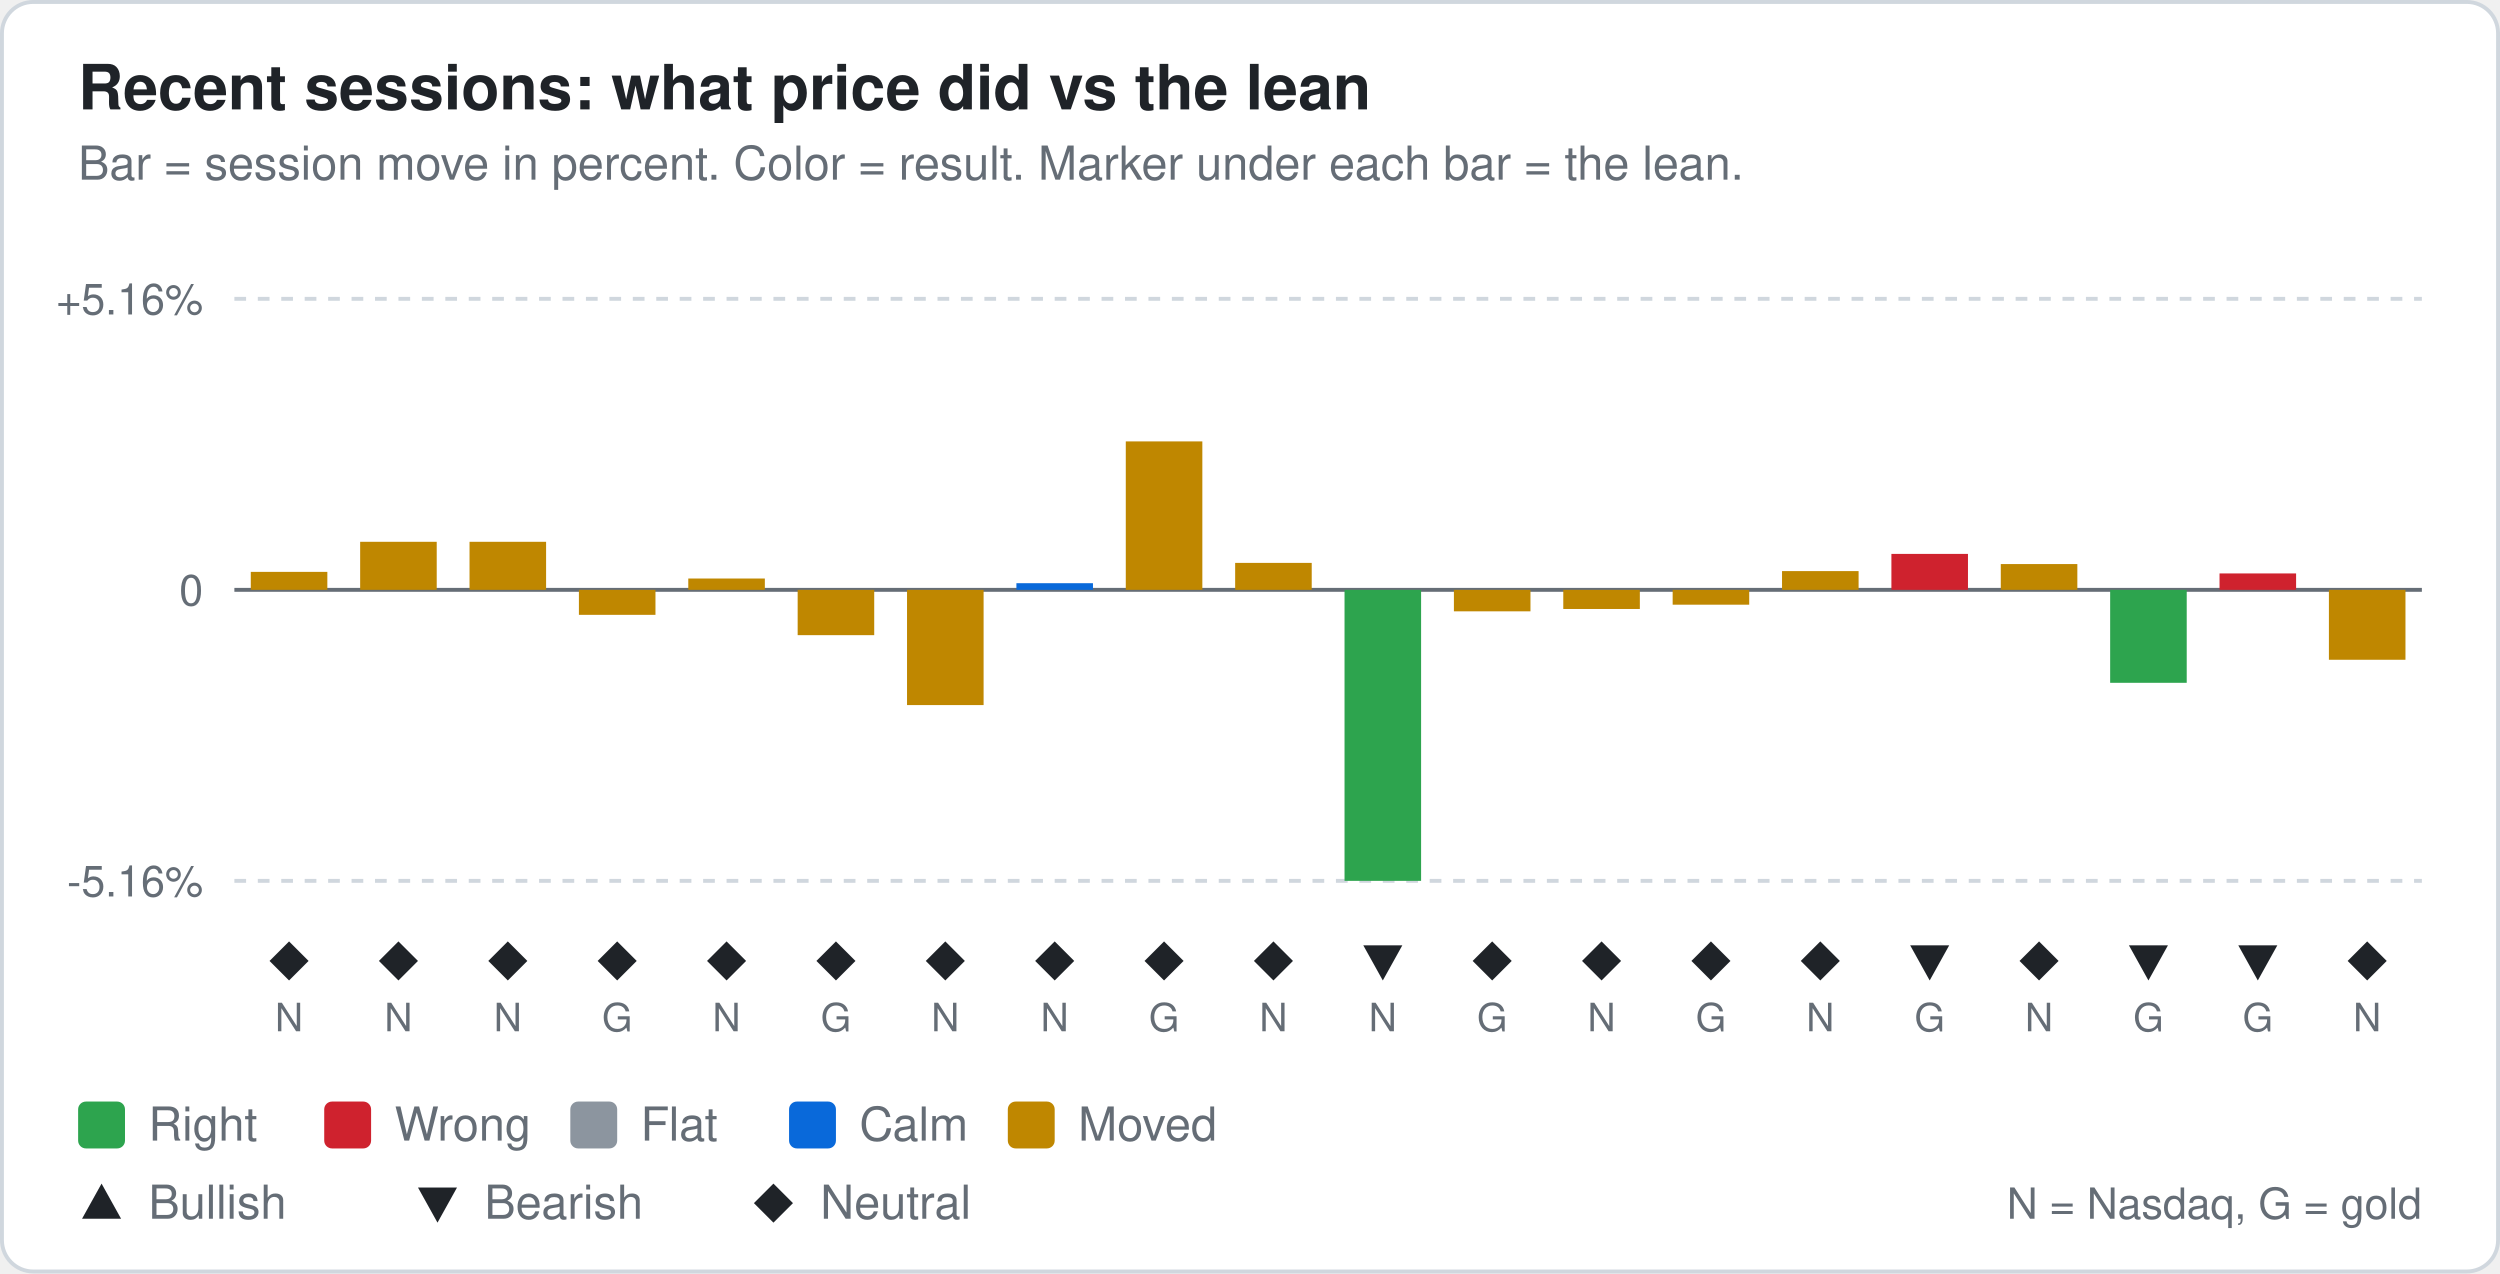
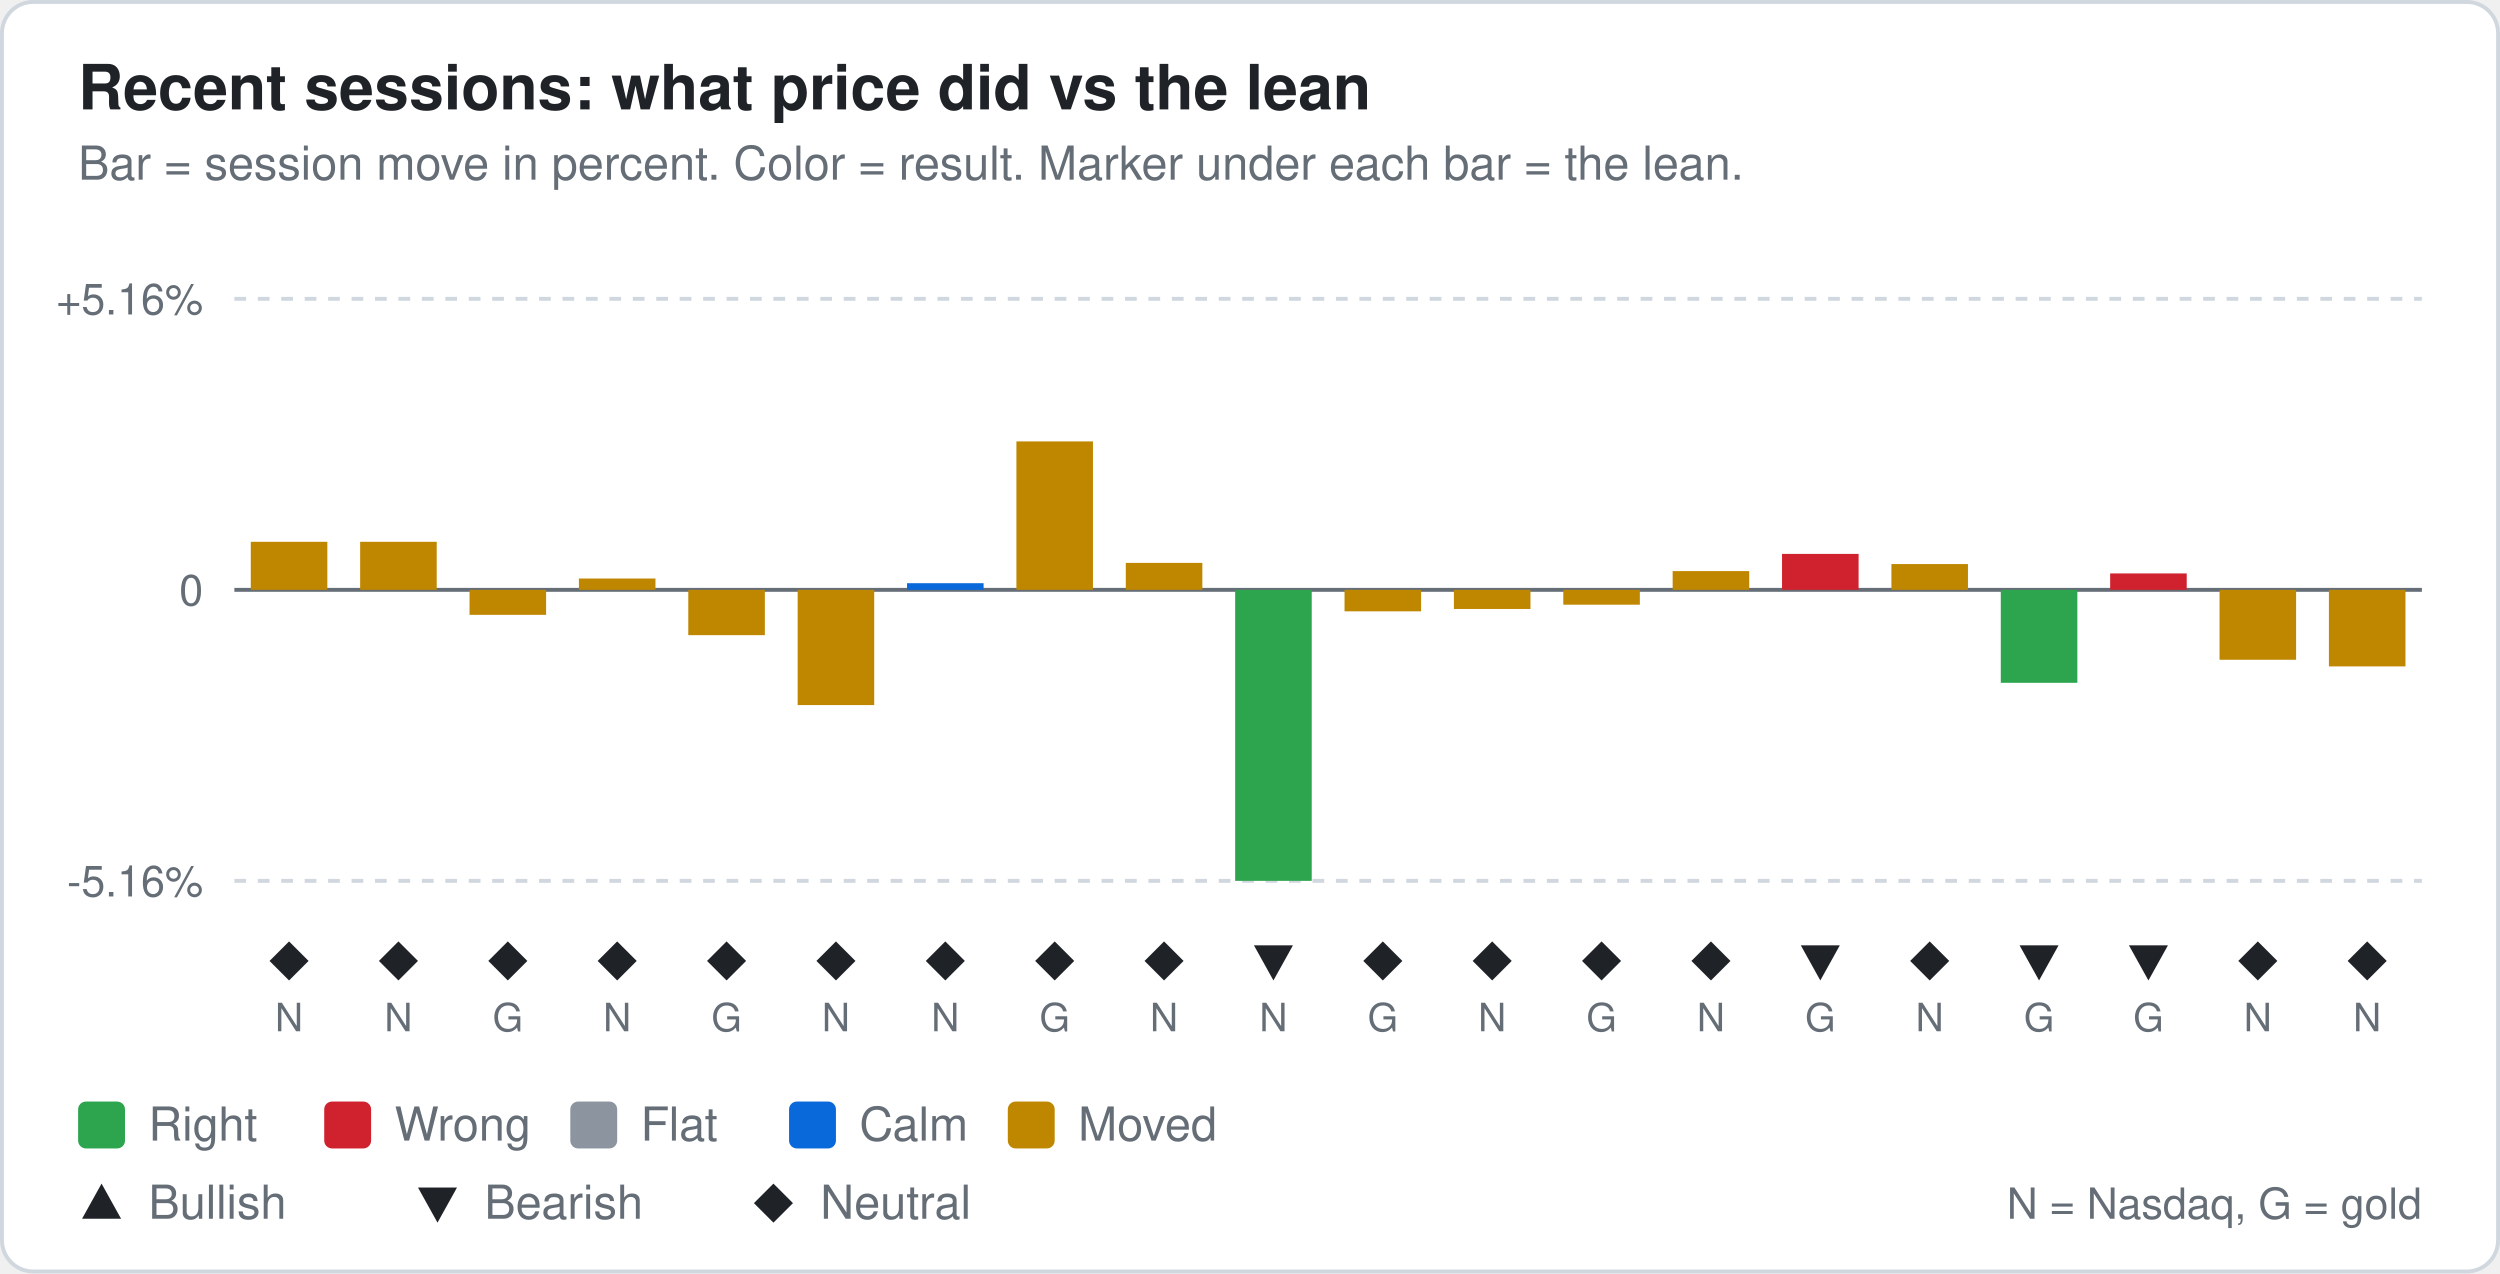
<svg xmlns="http://www.w3.org/2000/svg" width="640" height="326" viewBox="0 0 640 326" font-family="Helvetica, Arial, sans-serif">
  <rect x="0.5" y="0.5" width="639" height="325" rx="8" fill="#ffffff" stroke="#d0d7de" />
  <text x="20" y="28" font-size="16" font-weight="bold" fill="#1f2328">Recent sessions: what price did vs the lean</text>
  <text x="20" y="46" font-size="12" fill="#656d76">Bar = session move in percent. Color = result. Marker under each bar = the lean.</text>
  <line x1="60" y1="151.0" x2="620" y2="151.0" stroke="#656d76" />
  <line x1="60" y1="76.5" x2="620" y2="76.5" stroke="#d0d7de" stroke-dasharray="3 3" />
  <text x="52" y="80.5" font-size="11" text-anchor="end" fill="#656d76">+5.16%</text>
  <line x1="60" y1="225.5" x2="620" y2="225.5" stroke="#d0d7de" stroke-dasharray="3 3" />
  <text x="52" y="229.5" font-size="11" text-anchor="end" fill="#656d76">-5.16%</text>
  <text x="52" y="155.0" font-size="11" text-anchor="end" fill="#656d76">0</text>
-   <rect x="64.2" y="146.4" width="19.6" height="4.6" fill="#bf8700" />
+   <rect x="64.2" y="138.7" width="19.6" height="12.3" fill="#bf8700" />
  <polygon points="74.0,241.0 79.0,246.0 74.0,251.0 69.0,246.0" fill="#1f2328" />
  <text x="74.0" y="264" font-size="10" text-anchor="middle" fill="#656d76">N</text>
  <rect x="92.2" y="138.7" width="19.6" height="12.3" fill="#bf8700" />
  <polygon points="102.0,241.0 107.0,246.0 102.0,251.0 97.0,246.0" fill="#1f2328" />
  <text x="102.0" y="264" font-size="10" text-anchor="middle" fill="#656d76">N</text>
-   <rect x="120.2" y="138.7" width="19.6" height="12.3" fill="#bf8700" />
+   <rect x="120.2" y="151.0" width="19.6" height="6.4" fill="#bf8700" />
  <polygon points="130.0,241.0 135.0,246.0 130.0,251.0 125.0,246.0" fill="#1f2328" />
-   <text x="130.0" y="264" font-size="10" text-anchor="middle" fill="#656d76">N</text>
-   <rect x="148.2" y="151.0" width="19.6" height="6.4" fill="#bf8700" />
+   <text x="130.0" y="264" font-size="10" text-anchor="middle" fill="#656d76">G</text>
+   <rect x="148.2" y="148.1" width="19.6" height="2.9" fill="#bf8700" />
  <polygon points="158.0,241.0 163.0,246.0 158.0,251.0 153.0,246.0" fill="#1f2328" />
-   <text x="158.0" y="264" font-size="10" text-anchor="middle" fill="#656d76">G</text>
-   <rect x="176.2" y="148.1" width="19.6" height="2.9" fill="#bf8700" />
+   <text x="158.0" y="264" font-size="10" text-anchor="middle" fill="#656d76">N</text>
+   <rect x="176.2" y="151.0" width="19.6" height="11.6" fill="#bf8700" />
  <polygon points="186.0,241.0 191.0,246.0 186.0,251.0 181.0,246.0" fill="#1f2328" />
-   <text x="186.0" y="264" font-size="10" text-anchor="middle" fill="#656d76">N</text>
-   <rect x="204.2" y="151.0" width="19.6" height="11.6" fill="#bf8700" />
+   <text x="186.0" y="264" font-size="10" text-anchor="middle" fill="#656d76">G</text>
+   <rect x="204.2" y="151.0" width="19.6" height="29.5" fill="#bf8700" />
  <polygon points="214.0,241.0 219.0,246.0 214.0,251.0 209.0,246.0" fill="#1f2328" />
-   <text x="214.0" y="264" font-size="10" text-anchor="middle" fill="#656d76">G</text>
-   <rect x="232.2" y="151.0" width="19.6" height="29.5" fill="#bf8700" />
+   <text x="214.0" y="264" font-size="10" text-anchor="middle" fill="#656d76">N</text>
+   <rect x="232.2" y="149.3" width="19.6" height="1.7" fill="#0969da" />
  <polygon points="242.0,241.0 247.0,246.0 242.0,251.0 237.0,246.0" fill="#1f2328" />
  <text x="242.0" y="264" font-size="10" text-anchor="middle" fill="#656d76">N</text>
-   <rect x="260.2" y="149.3" width="19.6" height="1.7" fill="#0969da" />
+   <rect x="260.2" y="113.0" width="19.6" height="38.0" fill="#bf8700" />
  <polygon points="270.0,241.0 275.0,246.0 270.0,251.0 265.0,246.0" fill="#1f2328" />
-   <text x="270.0" y="264" font-size="10" text-anchor="middle" fill="#656d76">N</text>
-   <rect x="288.2" y="113.0" width="19.6" height="38.0" fill="#bf8700" />
+   <text x="270.0" y="264" font-size="10" text-anchor="middle" fill="#656d76">G</text>
+   <rect x="288.2" y="144.1" width="19.6" height="6.9" fill="#bf8700" />
  <polygon points="298.0,241.0 303.0,246.0 298.0,251.0 293.0,246.0" fill="#1f2328" />
-   <text x="298.0" y="264" font-size="10" text-anchor="middle" fill="#656d76">G</text>
-   <rect x="316.2" y="144.1" width="19.6" height="6.9" fill="#bf8700" />
-   <polygon points="326.0,241.0 331.0,246.0 326.0,251.0 321.0,246.0" fill="#1f2328" />
+   <text x="298.0" y="264" font-size="10" text-anchor="middle" fill="#656d76">N</text>
+   <rect x="316.2" y="151.0" width="19.6" height="74.5" fill="#2da44e" />
+   <polygon points="321.0,242.0 331.0,242.0 326.0,251.0" fill="#1f2328" />
  <text x="326.0" y="264" font-size="10" text-anchor="middle" fill="#656d76">N</text>
-   <rect x="344.2" y="151.0" width="19.6" height="74.5" fill="#2da44e" />
-   <polygon points="349.0,242.0 359.0,242.0 354.0,251.0" fill="#1f2328" />
-   <text x="354.0" y="264" font-size="10" text-anchor="middle" fill="#656d76">N</text>
-   <rect x="372.2" y="151.0" width="19.6" height="5.5" fill="#bf8700" />
+   <rect x="344.2" y="151.0" width="19.6" height="5.5" fill="#bf8700" />
+   <polygon points="354.0,241.0 359.0,246.0 354.0,251.0 349.0,246.0" fill="#1f2328" />
+   <text x="354.0" y="264" font-size="10" text-anchor="middle" fill="#656d76">G</text>
+   <rect x="372.2" y="151.0" width="19.6" height="4.9" fill="#bf8700" />
  <polygon points="382.0,241.0 387.0,246.0 382.0,251.0 377.0,246.0" fill="#1f2328" />
-   <text x="382.0" y="264" font-size="10" text-anchor="middle" fill="#656d76">G</text>
-   <rect x="400.2" y="151.0" width="19.6" height="4.9" fill="#bf8700" />
+   <text x="382.0" y="264" font-size="10" text-anchor="middle" fill="#656d76">N</text>
+   <rect x="400.2" y="151.0" width="19.6" height="3.8" fill="#bf8700" />
  <polygon points="410.0,241.0 415.0,246.0 410.0,251.0 405.0,246.0" fill="#1f2328" />
-   <text x="410.0" y="264" font-size="10" text-anchor="middle" fill="#656d76">N</text>
-   <rect x="428.2" y="151.0" width="19.6" height="3.8" fill="#bf8700" />
+   <text x="410.0" y="264" font-size="10" text-anchor="middle" fill="#656d76">G</text>
+   <rect x="428.2" y="146.2" width="19.6" height="4.8" fill="#bf8700" />
  <polygon points="438.0,241.0 443.0,246.0 438.0,251.0 433.0,246.0" fill="#1f2328" />
-   <text x="438.0" y="264" font-size="10" text-anchor="middle" fill="#656d76">G</text>
-   <rect x="456.2" y="146.2" width="19.6" height="4.8" fill="#bf8700" />
-   <polygon points="466.0,241.0 471.0,246.0 466.0,251.0 461.0,246.0" fill="#1f2328" />
-   <text x="466.0" y="264" font-size="10" text-anchor="middle" fill="#656d76">N</text>
-   <rect x="484.2" y="141.8" width="19.6" height="9.2" fill="#cf222e" />
-   <polygon points="489.0,242.0 499.0,242.0 494.0,251.0" fill="#1f2328" />
-   <text x="494.0" y="264" font-size="10" text-anchor="middle" fill="#656d76">G</text>
-   <rect x="512.2" y="144.4" width="19.6" height="6.6" fill="#bf8700" />
-   <polygon points="522.0,241.0 527.0,246.0 522.0,251.0 517.0,246.0" fill="#1f2328" />
-   <text x="522.0" y="264" font-size="10" text-anchor="middle" fill="#656d76">N</text>
-   <rect x="540.2" y="151.0" width="19.6" height="23.8" fill="#2da44e" />
+   <text x="438.0" y="264" font-size="10" text-anchor="middle" fill="#656d76">N</text>
+   <rect x="456.2" y="141.8" width="19.6" height="9.2" fill="#cf222e" />
+   <polygon points="461.0,242.0 471.0,242.0 466.0,251.0" fill="#1f2328" />
+   <text x="466.0" y="264" font-size="10" text-anchor="middle" fill="#656d76">G</text>
+   <rect x="484.2" y="144.4" width="19.6" height="6.6" fill="#bf8700" />
+   <polygon points="494.0,241.0 499.0,246.0 494.0,251.0 489.0,246.0" fill="#1f2328" />
+   <text x="494.0" y="264" font-size="10" text-anchor="middle" fill="#656d76">N</text>
+   <rect x="512.2" y="151.0" width="19.6" height="23.8" fill="#2da44e" />
+   <polygon points="517.0,242.0 527.0,242.0 522.0,251.0" fill="#1f2328" />
+   <text x="522.0" y="264" font-size="10" text-anchor="middle" fill="#656d76">G</text>
+   <rect x="540.2" y="146.8" width="19.6" height="4.2" fill="#cf222e" />
  <polygon points="545.0,242.0 555.0,242.0 550.0,251.0" fill="#1f2328" />
  <text x="550.0" y="264" font-size="10" text-anchor="middle" fill="#656d76">G</text>
-   <rect x="568.2" y="146.8" width="19.6" height="4.2" fill="#cf222e" />
-   <polygon points="573.0,242.0 583.0,242.0 578.0,251.0" fill="#1f2328" />
-   <text x="578.0" y="264" font-size="10" text-anchor="middle" fill="#656d76">G</text>
-   <rect x="596.2" y="151.0" width="19.6" height="17.9" fill="#bf8700" />
+   <rect x="568.2" y="151.0" width="19.6" height="17.9" fill="#bf8700" />
+   <polygon points="578.0,241.0 583.0,246.0 578.0,251.0 573.0,246.0" fill="#1f2328" />
+   <text x="578.0" y="264" font-size="10" text-anchor="middle" fill="#656d76">N</text>
+   <rect x="596.2" y="151.0" width="19.6" height="19.6" fill="#bf8700" />
  <polygon points="606.0,241.0 611.0,246.0 606.0,251.0 601.0,246.0" fill="#1f2328" />
  <text x="606.0" y="264" font-size="10" text-anchor="middle" fill="#656d76">N</text>
  <rect x="20" y="282" width="12" height="12" rx="2" fill="#2da44e" />
  <text x="38" y="292" font-size="12" fill="#656d76">Right</text>
  <rect x="83" y="282" width="12" height="12" rx="2" fill="#cf222e" />
  <text x="101" y="292" font-size="12" fill="#656d76">Wrong</text>
  <rect x="146" y="282" width="12" height="12" rx="2" fill="#8c959f" />
  <text x="164" y="292" font-size="12" fill="#656d76">Flat</text>
  <rect x="202" y="282" width="12" height="12" rx="2" fill="#0969da" />
  <text x="220" y="292" font-size="12" fill="#656d76">Calm</text>
  <rect x="258" y="282" width="12" height="12" rx="2" fill="#bf8700" />
  <text x="276" y="292" font-size="12" fill="#656d76">Moved</text>
  <polygon points="26.0,303.0 21.0,312.0 31.0,312.0" fill="#1f2328" />
  <text x="38" y="312" font-size="12" fill="#656d76">Bullish</text>
  <polygon points="107.0,304.0 117.0,304.0 112.0,313.0" fill="#1f2328" />
  <text x="124" y="312" font-size="12" fill="#656d76">Bearish</text>
  <polygon points="198.0,303.0 203.0,308.0 198.0,313.0 193.0,308.0" fill="#1f2328" />
  <text x="210" y="312" font-size="12" fill="#656d76">Neutral</text>
  <text x="620" y="312" font-size="11" text-anchor="end" fill="#656d76">N = Nasdaq, G = gold</text>
</svg>
